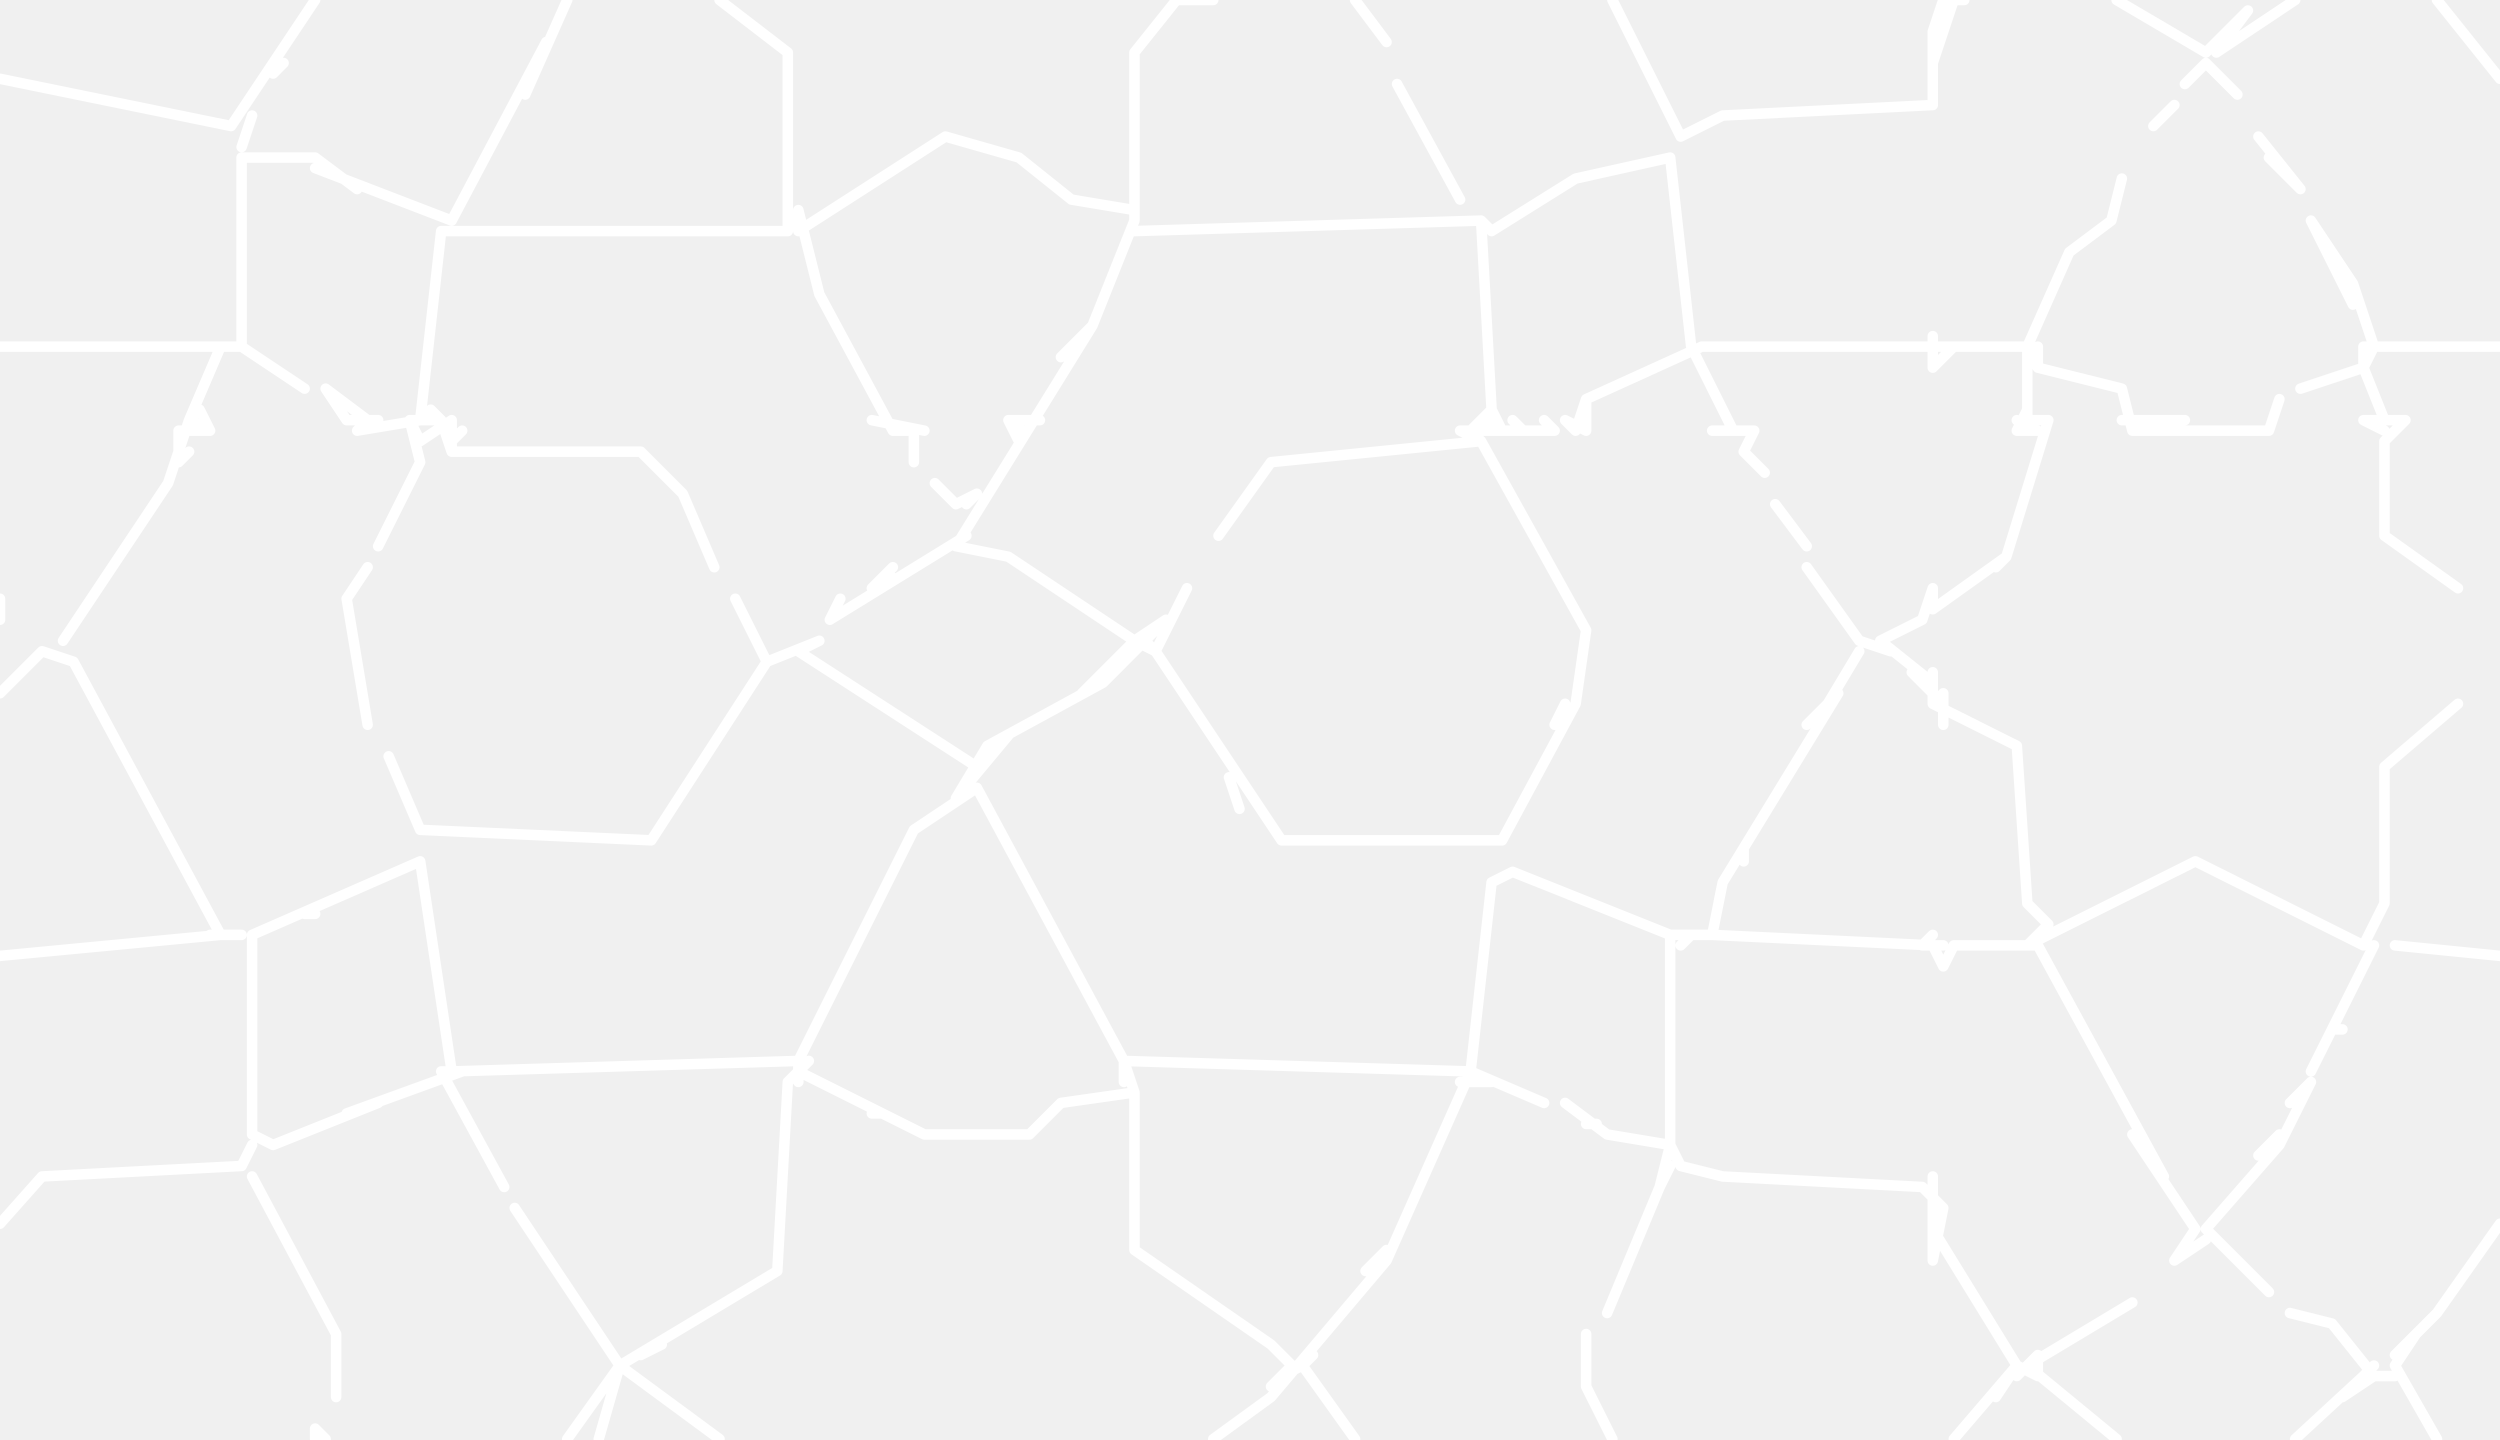
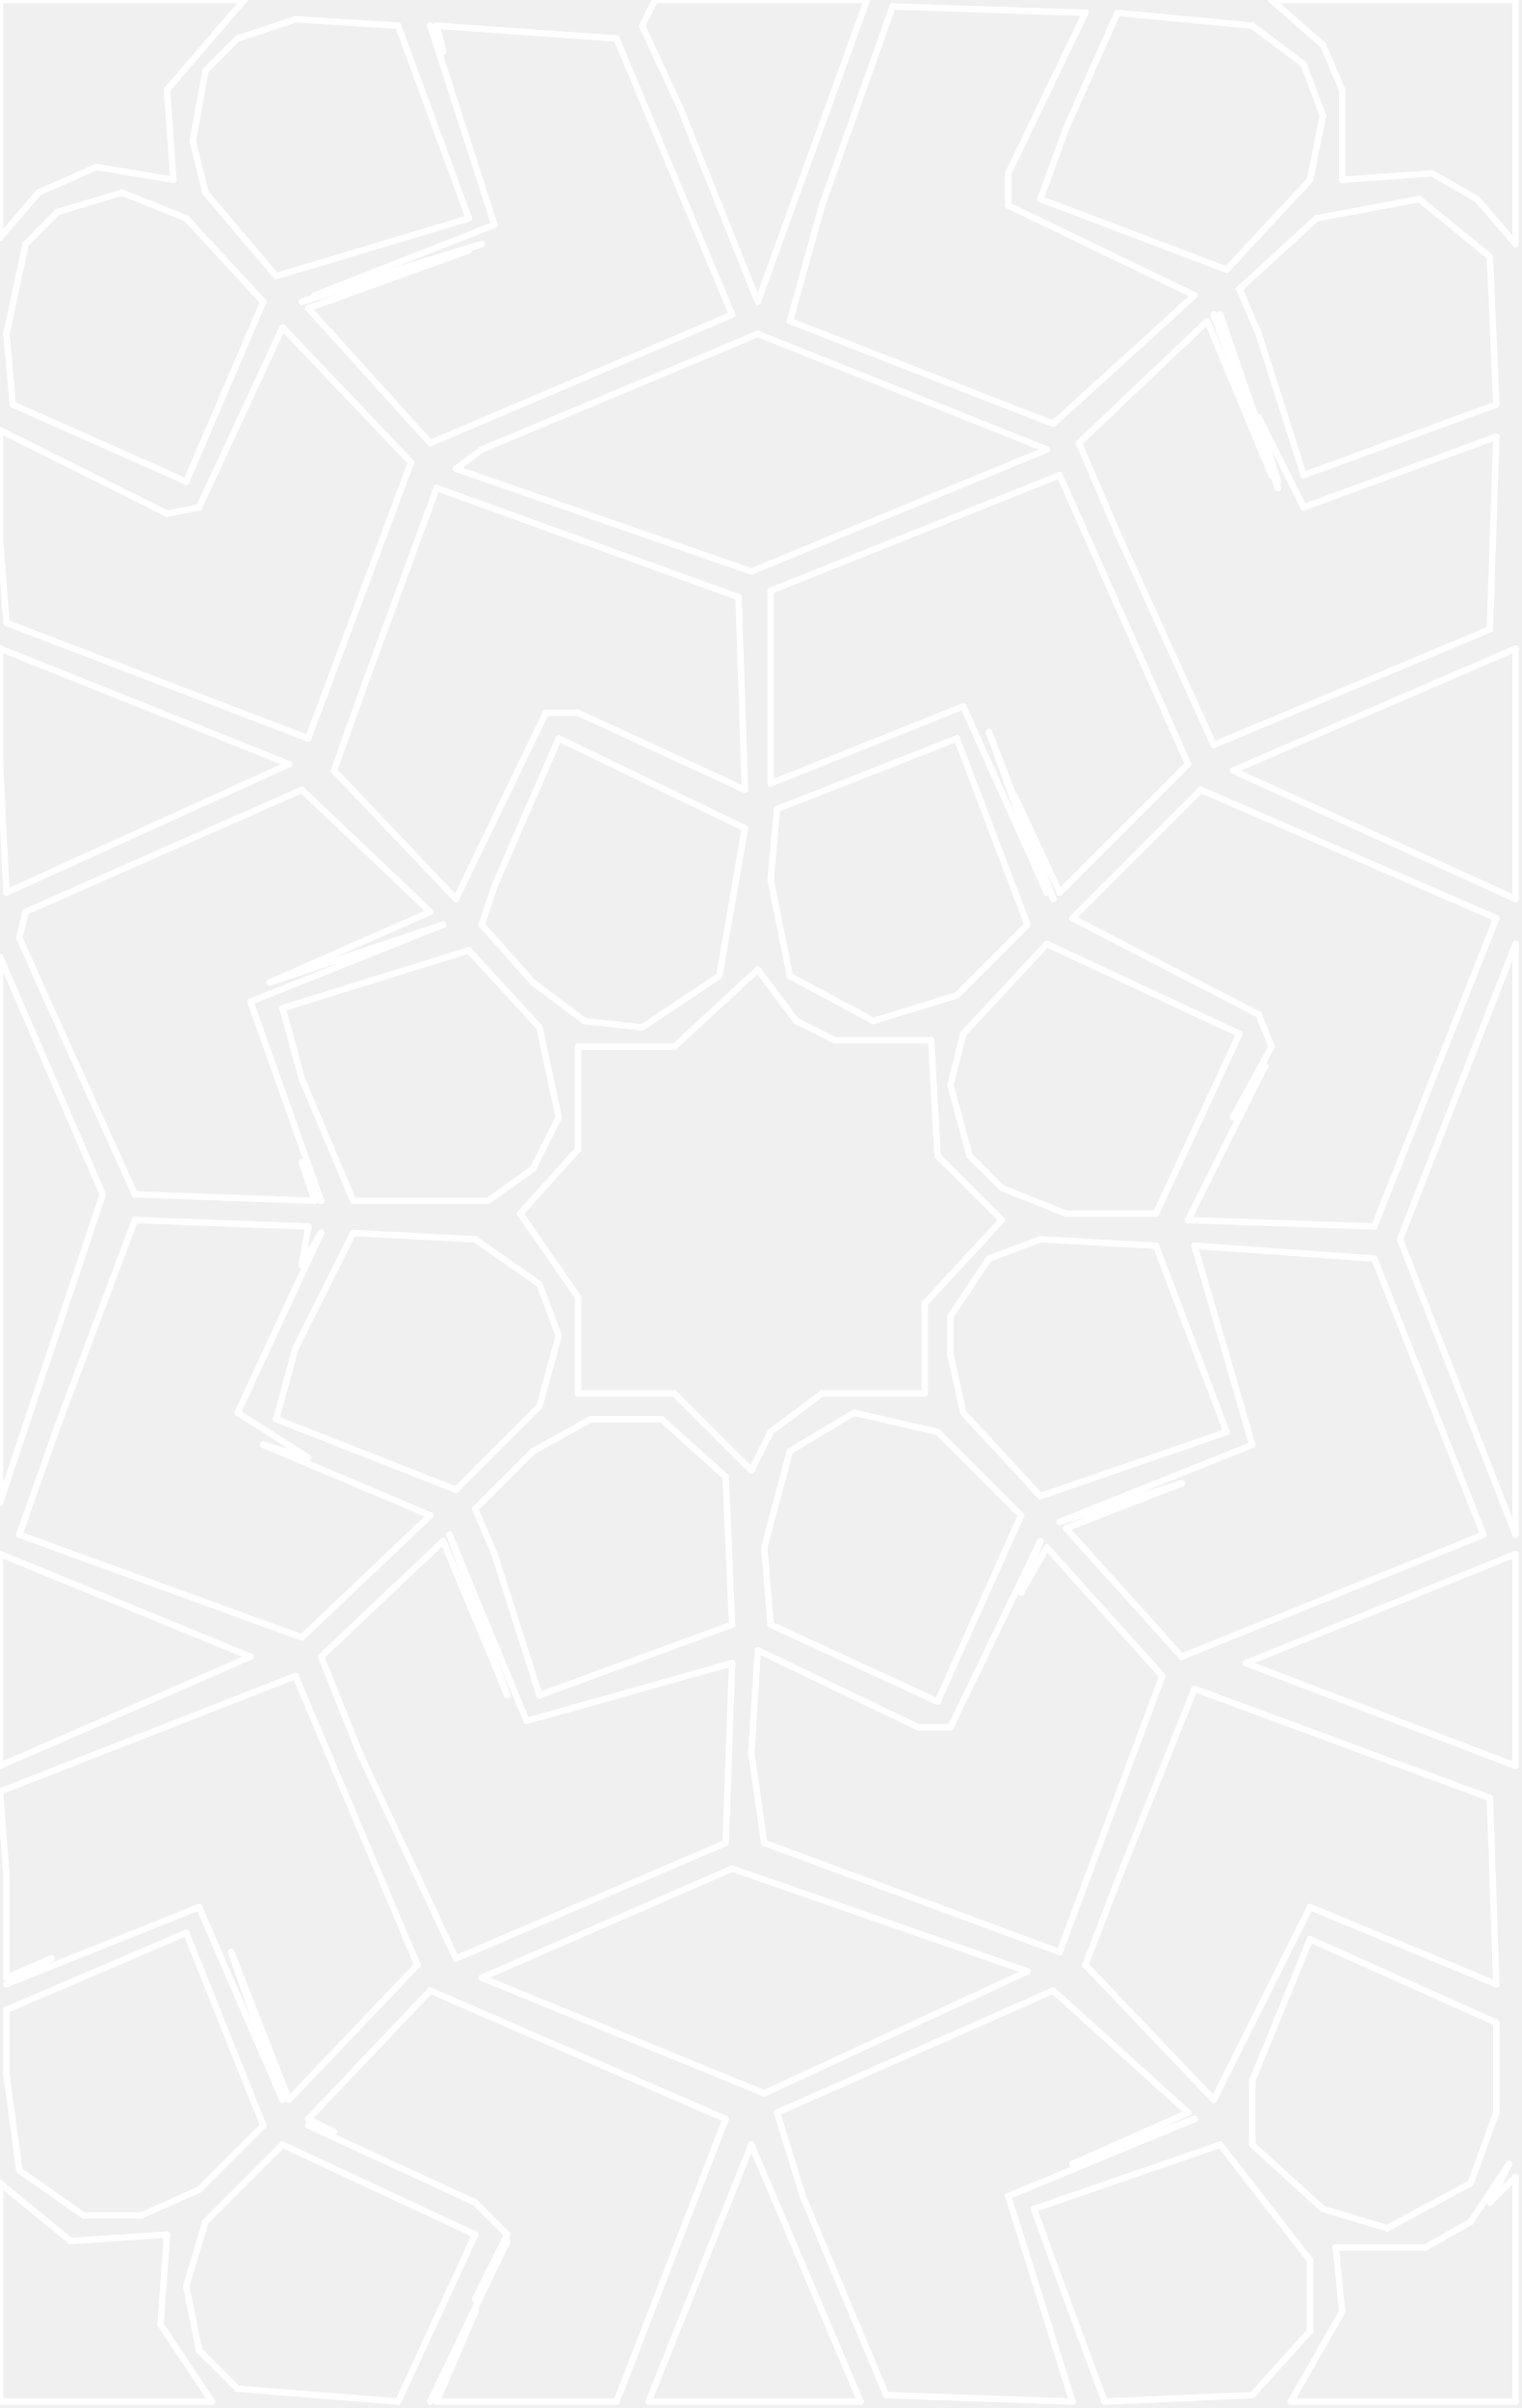
- <svg xmlns="http://www.w3.org/2000/svg" width="238" height="137" viewBox="0 0 238 137">
-   <path d="M 116.0,51.0 L 121.0,44.0 L 141.0,42.0 L 151.0,60.0 L 150.0,67.0 L 143.0,80.0 L 122.0,80.0 L 110.0,62.0 L 113.0,56.0 M 218.0,105.0 L 220.0,103.0 L 217.0,109.0 L 210.0,117.0 L 216.0,123.0 M 149.0,105.0 L 153.0,108.0 L 159.0,109.0 L 159.0,89.0 L 144.0,83.0 L 142.0,84.0 L 140.0,102.0 L 107.0,101.0 L 93.0,75.0 L 87.0,79.0 L 76.0,101.0 L 43.0,102.0 L 40.0,82.0 L 24.0,89.0 L 24.0,108.0 L 26.0,109.0 L 36.0,105.0 M 172.0,69.0 L 175.0,66.0 L 164.0,84.0 L 163.0,89.0 L 184.0,90.0 L 185.0,92.0 L 186.0,90.0 L 194.0,90.0 L 206.0,112.0 M 70.0,57.0 L 73.0,63.0 L 62.0,80.0 L 40.0,79.0 L 37.0,72.0 M 36.0,52.0 L 40.0,44.0 L 39.0,40.0 L 40.0,42.0 L 43.0,40.0 L 43.0,43.0 L 61.0,43.0 L 65.0,47.0 L 68.0,54.0 M 234.0,56.0 L 227.0,51.0 L 227.0,42.0 L 229.0,40.0 L 227.0,40.0 L 225.0,35.0 L 219.0,37.0 M 68.5,137.0 L 59.0,130.0 L 74.0,121.0 L 75.0,103.0 L 77.0,101.0 L 76.0,102.0 L 88.0,108.0 L 98.0,108.0 L 101.0,105.0 L 108.0,104.0 L 108.0,119.0 L 121.0,128.0 L 123.0,130.0 L 122.0,131.0 L 124.0,130.0 L 129.0,137.0 M 151.0,38.0 L 150.0,41.0 L 149.0,40.0 L 151.0,41.0 L 151.0,38.0 L 162.0,33.0 L 193.0,33.0 L 193.0,40.0 L 195.0,40.0 L 191.0,53.0 L 184.0,58.0 L 184.0,56.0 L 183.0,59.0 L 179.0,61.0 L 184.0,65.0 L 184.0,67.0 L 192.0,71.0 L 193.0,86.0 L 195.0,88.0 L 193.0,90.0 L 209.0,82.0 L 225.0,90.0 L 227.0,86.0 L 227.0,73.0 L 234.0,67.0 M 187.0,0.0 L 185.0,0.0 L 184.0,3.0 L 184.0,10.0 L 164.0,11.0 L 160.0,13.0 L 153.5,0.0 M 202.0,17.0 L 201.0,21.0 L 197.0,24.0 L 193.0,33.0 L 194.0,35.0 L 202.0,37.0 L 203.0,41.0 L 216.0,41.0 L 217.0,38.0 M 34.0,40.0 L 36.0,40.0 L 33.0,40.0 L 31.0,37.0 L 35.0,40.0 L 34.0,41.0 L 40.0,40.0 L 42.0,22.0 L 75.0,22.0 L 75.0,5.0 L 68.5,0.0 M 29.0,37.0 L 23.0,33.0 L 23.0,15.0 L 30.0,15.0 L 34.0,18.0 M 139.0,19.0 L 133.0,8.0 M 115.5,0.0 L 112.0,0.0 L 108.0,5.0 L 108.0,21.0 L 104.0,31.0 L 91.0,52.0 L 96.0,53.0 L 108.0,61.0 L 103.0,66.0 L 106.0,63.0 M 218.5,0.0 L 211.0,5.0 L 214.0,1.0 L 210.0,5.0 L 201.5,0.0 M 186.0,137.0 L 192.0,130.0 L 184.0,117.0 L 184.0,120.0 L 185.0,115.0 L 183.0,113.0 L 164.0,112.0 L 160.0,111.0 L 159.0,109.0 L 158.0,113.0 L 159.0,111.0 M 172.0,52.0 L 169.0,48.0 M 216.0,15.0 L 219.0,18.0 L 215.0,13.0 M 203.0,124.0 L 193.0,130.0 L 201.5,137.0 M 6.0,61.0 L 16.0,46.0 L 18.0,40.0 L 19.0,39.0 L 20.0,41.0 L 17.0,41.0 L 17.0,44.0 L 18.0,43.0 M 24.0,109.0 L 23.0,111.0 L 4.0,112.0 L 0.0,116.5 M 32.0,133.0 L 32.0,127.0 L 24.0,112.0 M 238.0,7.5 L 232.0,0.0 M 115.5,137.0 L 121.0,133.0 L 132.0,120.0 L 140.0,102.0 L 147.0,105.0 M 30.0,16.0 L 43.0,21.0 L 52.0,4.0 M 151.0,127.0 L 151.0,132.0 L 153.5,137.0 M 108.0,22.0 L 141.0,21.0 L 142.0,39.0 L 140.0,41.0 L 142.0,39.0 L 142.0,41.0 L 139.0,41.0 L 141.0,42.0 L 140.0,41.0 L 142.0,41.0 L 142.0,39.0 L 143.0,41.0 L 148.0,41.0 L 147.0,40.0 M 168.0,45.0 L 166.0,43.0 L 167.0,41.0 L 163.0,41.0 L 165.0,41.0 L 161.0,33.0 L 159.0,15.0 L 150.0,17.0 L 142.0,22.0 L 141.0,21.0 M 0.0,66.0 L 4.0,62.0 L 7.0,63.0 L 21.0,89.0 L 0.0,91.0 M 87.0,44.0 L 87.0,41.0 L 85.0,41.0 L 78.0,28.0 L 76.0,20.0 L 76.0,22.0 L 90.0,13.0 L 97.0,15.0 L 102.0,19.0 L 108.0,20.0 M 30.0,0.0 L 22.0,12.0 L 0.0,7.5 M 80.0,57.0 L 79.0,59.0 L 92.0,51.0 M 23.0,89.0 L 20.0,89.0 M 228.0,90.0 L 238.0,91.0 M 151.0,107.0 L 152.0,107.0 M 48.0,113.0 L 42.0,102.0 L 44.0,102.0 L 33.0,106.0 M 160.0,90.0 L 161.0,89.0 L 159.0,89.0 L 163.0,89.0 M 96.0,70.0 L 91.0,76.0 L 94.0,71.0 L 105.0,65.0 L 111.0,59.0 L 108.0,61.0 L 110.0,62.0 L 109.0,61.0 M 129.0,0.0 L 132.0,4.0 M 203.0,108.0 L 209.0,117.0 L 207.0,120.0 L 210.0,118.0 M 223.0,133.0 L 226.0,131.0 L 222.0,126.0 L 218.0,125.0 M 39.0,40.0 L 42.0,40.0 L 43.0,43.0 M 166.0,82.0 L 166.0,81.0 M 23.0,33.0 L 0.0,33.0 M 158.0,113.0 L 153.0,125.0 M 238.0,33.0 L 225.0,33.0 L 225.0,35.0 L 226.0,33.0 L 224.0,27.0 L 220.0,21.0 L 224.0,29.0 M 222.0,98.0 L 223.0,98.0 M 202.0,40.0 L 204.0,40.0 L 202.0,40.0 M 148.0,69.0 L 149.0,67.0 M 207.0,10.0 L 205.0,12.0 M 24.0,11.0 L 23.0,14.0 M 30.0,137.0 L 30.0,136.0 L 31.0,137.0 M 238.0,116.5 L 232.0,125.0 L 228.0,129.0 L 230.0,127.0 L 228.0,130.0 L 232.0,137.0 M 83.0,40.0 L 88.0,41.0 M 204.0,40.0 L 208.0,40.0 M 217.0,108.0 L 215.0,110.0 M 49.0,115.0 L 59.0,130.0 L 57.0,137.0 M 226.0,90.0 L 220.0,102.0 M 172.0,54.0 L 177.0,61.0 L 180.0,62.0 M 89.0,46.0 L 91.0,48.0 L 93.0,47.0 L 92.0,48.0 M 104.0,31.0 L 101.0,34.0 M 21.0,33.0 L 18.0,40.0 L 20.0,41.0 L 18.0,41.0 M 184.0,32.0 L 184.0,35.0 L 184.0,33.0 L 186.0,33.0 L 184.0,35.0 M 124.0,130.0 L 125.0,129.0 M 0.0,59.0 L 0.0,57.0 M 63.0,128.0 L 61.0,129.0 M 83.0,106.0 L 84.0,106.0 M 132.0,119.0 L 130.0,121.0 M 194.0,35.0 L 194.0,33.0 M 99.0,40.0 L 96.0,40.0 L 97.0,42.0 L 97.0,40.0 M 73.0,63.0 L 78.0,61.0 L 76.0,62.0 L 93.0,73.0 M 182.0,64.0 L 184.0,66.0 L 184.0,64.0 M 54.0,0.0 L 50.0,9.0 M 59.0,130.0 L 54.0,137.0 M 117.0,74.0 L 118.0,77.0 M 142.0,103.0 L 139.0,103.0 M 190.0,133.0 L 192.0,130.0 L 194.0,131.0 L 194.0,129.0 L 192.0,131.0 M 184.0,67.0 L 185.0,66.0 L 185.0,69.0 M 121.0,132.0 L 122.0,131.0 M 76.0,101.0 L 76.0,103.0 M 35.0,54.0 L 33.0,57.0 L 35.0,69.0 M 190.0,54.0 L 191.0,53.0 M 108.0,104.0 L 107.0,101.0 L 107.0,103.0 M 184.0,112.0 L 184.0,117.0 M 174.0,67.0 L 177.0,62.0 M 184.0,89.0 L 183.0,90.0 L 185.0,90.0 M 213.0,9.0 L 210.0,6.0 L 208.0,8.0 M 227.0,40.0 L 225.0,40.0 L 227.0,41.0 M 85.0,54.0 L 83.0,56.0 L 85.0,55.0 M 218.5,137.0 L 225.0,131.0 L 228.0,131.0 L 225.0,131.0 L 226.0,130.0 M 41.0,39.0 L 40.0,40.0 L 42.0,40.0 L 41.0,39.0 L 43.0,42.0 L 44.0,41.0 M 144.0,41.0 L 141.0,41.0 L 145.0,41.0 L 144.0,40.0 M 30.0,87.0 L 29.0,87.0 M 194.0,41.0 L 192.0,41.0 L 193.0,39.0 L 193.0,41.0 L 192.0,40.0 M 27.0,6.0 L 26.0,7.0 M 142.0,40.0 L 141.0,41.0 L 143.0,41.0 L 142.0,40.0 M 186.0,0.0 L 184.0,6.0" fill="none" stroke="#FFFFFF" stroke-width="1.0" stroke-linecap="round" stroke-linejoin="round" />
+ <svg xmlns="http://www.w3.org/2000/svg" width="237" height="375" viewBox="0 0 237 375">
+   <g fill="none" stroke="#FFFFFF" stroke-width="1.0" stroke-linecap="round" stroke-linejoin="round">
+     <line x1="0.0" y1="0.0" x2="0.0" y2="14.0" />
+     <line x1="0.0" y1="0.0" x2="38.0" y2="0.0" />
+     <line x1="0.0" y1="14.0" x2="0.0" y2="37.0" />
+     <line x1="0.0" y1="37.0" x2="6.0" y2="30.0" />
+     <line x1="0.0" y1="67.0" x2="0.0" y2="84.0" />
+     <line x1="0.0" y1="67.0" x2="26.0" y2="80.0" />
+     <line x1="0.0" y1="84.0" x2="1.0" y2="97.0" />
+     <line x1="0.0" y1="101.0" x2="0.0" y2="119.0" />
+     <line x1="0.0" y1="101.0" x2="45.0" y2="119.0" />
+     <line x1="0.0" y1="119.0" x2="1.0" y2="139.0" />
+     <line x1="0.0" y1="149.0" x2="0.0" y2="191.0" />
+     <line x1="0.0" y1="149.0" x2="16.0" y2="186.0" />
+     <line x1="0.0" y1="191.0" x2="0.0" y2="234.0" />
+     <line x1="0.0" y1="234.0" x2="16.0" y2="186.0" />
+     <line x1="0.0" y1="242.0" x2="0.0" y2="258.0" />
+     <line x1="0.0" y1="242.0" x2="39.0" y2="258.0" />
+     <line x1="0.0" y1="258.0" x2="0.0" y2="275.0" />
+     <line x1="0.0" y1="275.0" x2="39.0" y2="258.0" />
+     <line x1="0.0" y1="279.0" x2="1.0" y2="292.0" />
+     <line x1="0.0" y1="279.0" x2="46.0" y2="261.0" />
+     <line x1="0.0" y1="340.0" x2="0.0" y2="360.0" />
+     <line x1="0.0" y1="340.0" x2="11.0" y2="349.0" />
+     <line x1="0.0" y1="360.0" x2="0.0" y2="374.0" />
+     <line x1="0.0" y1="374.0" x2="33.0" y2="374.0" />
+     <line x1="1.0" y1="52.0" x2="2.0" y2="63.0" />
+     <line x1="1.0" y1="52.0" x2="4.0" y2="38.0" />
+     <line x1="1.0" y1="97.0" x2="48.0" y2="115.0" />
+     <line x1="1.0" y1="139.0" x2="45.0" y2="119.0" />
+     <line x1="1.0" y1="292.0" x2="1.0" y2="308.0" />
+     <line x1="1.0" y1="308.0" x2="8.0" y2="305.0" />
+     <line x1="1.0" y1="309.0" x2="8.0" y2="305.0" />
+     <line x1="1.0" y1="309.0" x2="31.0" y2="297.0" />
+     <line x1="1.0" y1="313.0" x2="1.0" y2="323.0" />
+     <line x1="1.0" y1="313.0" x2="29.0" y2="301.0" />
+     <line x1="1.0" y1="323.0" x2="3.0" y2="338.0" />
+     <line x1="2.0" y1="63.0" x2="29.0" y2="75.0" />
+     <line x1="3.0" y1="146.0" x2="4.0" y2="142.0" />
+     <line x1="3.0" y1="146.0" x2="7.0" y2="155.0" />
+     <line x1="3.0" y1="239.0" x2="9.0" y2="222.0" />
+     <line x1="3.0" y1="239.0" x2="47.0" y2="255.0" />
+     <line x1="3.0" y1="338.0" x2="13.0" y2="345.0" />
+     <line x1="4.0" y1="38.0" x2="9.0" y2="33.0" />
+     <line x1="4.0" y1="142.0" x2="47.0" y2="123.0" />
+     <line x1="6.0" y1="30.0" x2="15.0" y2="26.0" />
+     <line x1="7.0" y1="155.0" x2="21.0" y2="186.0" />
+     <line x1="9.0" y1="33.0" x2="19.0" y2="30.0" />
+     <line x1="9.0" y1="222.0" x2="21.0" y2="190.0" />
+     <line x1="11.0" y1="349.0" x2="26.0" y2="348.0" />
+     <line x1="13.0" y1="345.0" x2="22.0" y2="345.0" />
+     <line x1="15.0" y1="26.0" x2="27.0" y2="28.0" />
+     <line x1="19.0" y1="30.0" x2="29.0" y2="34.0" />
+     <line x1="21.0" y1="186.0" x2="49.0" y2="187.0" />
+     <line x1="21.0" y1="190.0" x2="48.0" y2="191.0" />
+     <line x1="22.0" y1="345.0" x2="31.0" y2="341.0" />
+     <line x1="25.0" y1="362.0" x2="26.0" y2="348.0" />
+     <line x1="25.0" y1="362.0" x2="33.0" y2="374.0" />
+     <line x1="26.0" y1="14.0" x2="27.0" y2="28.0" />
+     <line x1="26.0" y1="14.0" x2="38.0" y2="0.0" />
+     <line x1="26.0" y1="80.0" x2="31.0" y2="79.0" />
+     <line x1="29.0" y1="34.0" x2="41.0" y2="47.0" />
+     <line x1="29.0" y1="75.0" x2="41.0" y2="47.0" />
+     <line x1="29.0" y1="301.0" x2="41.0" y2="331.0" />
+     <line x1="29.0" y1="356.0" x2="31.0" y2="366.0" />
+     <line x1="29.0" y1="356.0" x2="32.0" y2="346.0" />
+     <line x1="30.0" y1="22.0" x2="32.0" y2="11.0" />
+     <line x1="30.0" y1="22.0" x2="32.0" y2="30.0" />
+     <line x1="31.0" y1="79.0" x2="44.0" y2="51.0" />
+     <line x1="31.0" y1="297.0" x2="44.0" y2="327.0" />
+     <line x1="31.0" y1="341.0" x2="41.0" y2="331.0" />
+     <line x1="31.0" y1="366.0" x2="37.0" y2="372.0" />
+     <line x1="32.0" y1="11.0" x2="37.0" y2="6.0" />
+     <line x1="32.0" y1="30.0" x2="43.0" y2="43.0" />
+     <line x1="32.0" y1="346.0" x2="44.0" y2="334.0" />
+     <line x1="36.0" y1="304.0" x2="44.0" y2="327.0" />
+     <line x1="36.0" y1="304.0" x2="45.0" y2="327.0" />
+     <line x1="37.0" y1="6.0" x2="46.0" y2="3.0" />
+     <line x1="37.0" y1="220.0" x2="48.0" y2="227.0" />
+     <line x1="37.0" y1="220.0" x2="50.0" y2="192.0" />
+     <line x1="37.0" y1="372.0" x2="62.0" y2="374.0" />
+     <line x1="39.0" y1="156.0" x2="50.0" y2="187.0" />
+     <line x1="39.0" y1="156.0" x2="69.0" y2="144.0" />
+     <line x1="41.0" y1="225.0" x2="48.0" y2="227.0" />
+     <line x1="41.0" y1="225.0" x2="67.0" y2="236.0" />
+     <line x1="42.0" y1="153.0" x2="67.0" y2="142.0" />
+     <line x1="42.0" y1="153.0" x2="69.0" y2="144.0" />
+     <line x1="43.0" y1="43.0" x2="73.0" y2="34.0" />
+     <line x1="43.0" y1="221.0" x2="46.0" y2="210.0" />
+     <line x1="43.0" y1="221.0" x2="71.0" y2="232.0" />
+     <line x1="44.0" y1="51.0" x2="64.0" y2="72.0" />
+     <line x1="44.0" y1="157.0" x2="47.0" y2="168.0" />
+     <line x1="44.0" y1="157.0" x2="73.0" y2="148.0" />
+     <line x1="44.0" y1="334.0" x2="74.0" y2="348.0" />
+     <line x1="45.0" y1="327.0" x2="65.0" y2="306.0" />
+     <line x1="46.0" y1="3.0" x2="62.0" y2="4.0" />
+     <line x1="46.0" y1="210.0" x2="55.0" y2="192.0" />
+     <line x1="46.0" y1="261.0" x2="65.0" y2="306.0" />
+     <line x1="47.0" y1="47.0" x2="73.0" y2="39.0" />
+     <line x1="47.0" y1="47.0" x2="75.0" y2="38.0" />
+     <line x1="47.0" y1="123.0" x2="67.0" y2="142.0" />
+     <line x1="47.0" y1="168.0" x2="55.0" y2="187.0" />
+     <line x1="47.0" y1="181.0" x2="49.0" y2="187.0" />
+     <line x1="47.0" y1="181.0" x2="50.0" y2="187.0" />
+     <line x1="47.0" y1="197.0" x2="48.0" y2="191.0" />
+     <line x1="47.0" y1="197.0" x2="50.0" y2="192.0" />
+     <line x1="47.0" y1="255.0" x2="67.0" y2="236.0" />
+     <line x1="48.0" y1="48.0" x2="67.0" y2="69.0" />
+     <line x1="48.0" y1="48.0" x2="73.0" y2="39.0" />
+     <line x1="48.0" y1="115.0" x2="64.0" y2="72.0" />
+     <line x1="48.0" y1="330.0" x2="52.0" y2="332.0" />
+     <line x1="48.0" y1="330.0" x2="67.0" y2="310.0" />
+     <line x1="48.0" y1="331.0" x2="52.0" y2="332.0" />
+     <line x1="48.0" y1="331.0" x2="74.0" y2="343.0" />
+     <line x1="49.0" y1="46.0" x2="75.0" y2="38.0" />
+     <line x1="49.0" y1="46.0" x2="77.0" y2="35.0" />
+     <line x1="50.0" y1="258.0" x2="56.0" y2="273.0" />
+     <line x1="50.0" y1="258.0" x2="69.0" y2="240.0" />
+     <line x1="52.0" y1="120.0" x2="57.0" y2="106.0" />
+     <line x1="52.0" y1="120.0" x2="71.0" y2="140.0" />
+     <line x1="55.0" y1="187.0" x2="76.0" y2="187.0" />
+     <line x1="55.0" y1="192.0" x2="74.0" y2="193.0" />
+     <line x1="56.0" y1="273.0" x2="71.0" y2="305.0" />
+     <line x1="57.0" y1="106.0" x2="68.0" y2="76.0" />
+     <line x1="62.0" y1="4.0" x2="73.0" y2="34.0" />
+     <line x1="62.0" y1="374.0" x2="74.0" y2="348.0" />
+     <line x1="67.0" y1="4.0" x2="69.0" y2="8.0" />
+     <line x1="67.0" y1="4.0" x2="77.0" y2="35.0" />
+     <line x1="67.0" y1="69.0" x2="114.0" y2="49.0" />
+     <line x1="67.0" y1="310.0" x2="113.0" y2="330.0" />
+     <line x1="67.0" y1="374.0" x2="74.0" y2="360.0" />
+     <line x1="67.0" y1="374.0" x2="79.0" y2="349.0" />
+     <line x1="68.0" y1="4.0" x2="69.0" y2="8.0" />
+     <line x1="68.0" y1="4.0" x2="96.0" y2="6.0" />
+     <line x1="68.0" y1="76.0" x2="115.0" y2="93.0" />
+     <line x1="68.0" y1="374.0" x2="74.0" y2="360.0" />
+     <line x1="68.0" y1="374.0" x2="96.0" y2="374.0" />
+     <line x1="69.0" y1="240.0" x2="79.0" y2="264.0" />
+     <line x1="70.0" y1="239.0" x2="79.0" y2="264.0" />
+     <line x1="70.0" y1="239.0" x2="82.0" y2="268.0" />
+     <line x1="71.0" y1="73.0" x2="75.0" y2="70.0" />
+     <line x1="71.0" y1="73.0" x2="117.0" y2="89.0" />
+     <line x1="71.0" y1="140.0" x2="85.0" y2="111.0" />
+     <line x1="71.0" y1="232.0" x2="84.0" y2="219.0" />
+     <line x1="71.0" y1="305.0" x2="113.0" y2="287.0" />
+     <line x1="73.0" y1="148.0" x2="84.0" y2="160.0" />
+     <line x1="74.0" y1="193.0" x2="84.0" y2="200.0" />
+     <line x1="74.0" y1="235.0" x2="77.0" y2="242.0" />
+     <line x1="74.0" y1="235.0" x2="83.0" y2="226.0" />
+     <line x1="74.0" y1="343.0" x2="79.0" y2="348.0" />
+     <line x1="74.0" y1="358.0" x2="79.0" y2="348.0" />
+     <line x1="74.0" y1="358.0" x2="79.0" y2="349.0" />
+     <line x1="75.0" y1="70.0" x2="118.0" y2="52.0" />
+     <line x1="75.0" y1="144.0" x2="77.0" y2="138.0" />
+     <line x1="75.0" y1="144.0" x2="83.0" y2="153.0" />
+     <line x1="75.0" y1="308.0" x2="114.0" y2="291.0" />
+     <line x1="75.0" y1="308.0" x2="119.0" y2="326.0" />
+     <line x1="76.0" y1="187.0" x2="83.0" y2="182.0" />
+     <line x1="77.0" y1="138.0" x2="87.0" y2="115.0" />
+     <line x1="77.0" y1="242.0" x2="84.0" y2="264.0" />
+     <line x1="81.0" y1="189.0" x2="90.0" y2="179.0" />
+     <line x1="81.0" y1="189.0" x2="90.0" y2="202.0" />
+     <line x1="82.0" y1="268.0" x2="114.0" y2="259.0" />
+     <line x1="83.0" y1="153.0" x2="91.0" y2="159.0" />
+     <line x1="83.0" y1="182.0" x2="87.0" y2="174.0" />
+     <line x1="83.0" y1="226.0" x2="92.0" y2="221.0" />
+     <line x1="84.0" y1="160.0" x2="87.0" y2="174.0" />
+     <line x1="84.0" y1="200.0" x2="87.0" y2="208.0" />
+     <line x1="84.0" y1="219.0" x2="87.0" y2="208.0" />
+     <line x1="84.0" y1="264.0" x2="114.0" y2="253.0" />
+     <line x1="85.0" y1="111.0" x2="90.0" y2="111.0" />
+     <line x1="87.0" y1="115.0" x2="116.0" y2="129.0" />
+     <line x1="90.0" y1="111.0" x2="116.0" y2="123.0" />
+     <line x1="90.0" y1="163.0" x2="90.0" y2="179.0" />
+     <line x1="90.0" y1="163.0" x2="105.0" y2="163.0" />
+     <line x1="90.0" y1="202.0" x2="90.0" y2="217.0" />
+     <line x1="90.0" y1="217.0" x2="105.0" y2="217.0" />
+     <line x1="91.0" y1="159.0" x2="100.0" y2="160.0" />
+     <line x1="92.0" y1="221.0" x2="103.0" y2="221.0" />
+     <line x1="96.0" y1="6.0" x2="114.0" y2="49.0" />
+     <line x1="96.0" y1="374.0" x2="113.0" y2="330.0" />
+     <line x1="100.0" y1="4.0" x2="102.0" y2="0.0" />
+     <line x1="100.0" y1="4.0" x2="106.0" y2="17.0" />
+     <line x1="100.0" y1="160.0" x2="112.0" y2="152.0" />
+     <line x1="101.0" y1="374.0" x2="107.0" y2="359.0" />
+     <line x1="101.0" y1="374.0" x2="134.0" y2="374.0" />
+     <line x1="102.0" y1="0.0" x2="135.0" y2="0.0" />
+     <line x1="103.0" y1="221.0" x2="113.0" y2="230.0" />
+     <line x1="105.0" y1="163.0" x2="118.0" y2="151.0" />
+     <line x1="105.0" y1="217.0" x2="117.0" y2="229.0" />
+     <line x1="106.0" y1="17.0" x2="118.0" y2="47.0" />
+     <line x1="107.0" y1="359.0" x2="117.0" y2="334.0" />
+     <line x1="112.0" y1="152.0" x2="116.0" y2="129.0" />
+     <line x1="113.0" y1="230.0" x2="114.0" y2="253.0" />
+     <line x1="113.0" y1="287.0" x2="114.0" y2="259.0" />
+     <line x1="114.0" y1="291.0" x2="160.0" y2="307.0" />
+     <line x1="115.0" y1="93.0" x2="116.0" y2="123.0" />
+     <line x1="117.0" y1="89.0" x2="163.0" y2="70.0" />
+     <line x1="117.0" y1="229.0" x2="120.0" y2="223.0" />
+     <line x1="117.0" y1="273.0" x2="118.0" y2="257.0" />
+     <line x1="117.0" y1="273.0" x2="119.0" y2="287.0" />
+     <line x1="117.0" y1="334.0" x2="134.0" y2="374.0" />
+     <line x1="118.0" y1="47.0" x2="135.0" y2="0.0" />
+     <line x1="118.0" y1="52.0" x2="163.0" y2="70.0" />
+     <line x1="118.0" y1="151.0" x2="124.0" y2="159.0" />
+     <line x1="118.0" y1="257.0" x2="143.0" y2="269.0" />
+     <line x1="119.0" y1="241.0" x2="120.0" y2="253.0" />
+     <line x1="119.0" y1="241.0" x2="123.0" y2="226.0" />
+     <line x1="119.0" y1="287.0" x2="165.0" y2="304.0" />
+     <line x1="119.0" y1="326.0" x2="160.0" y2="307.0" />
+     <line x1="120.0" y1="92.0" x2="120.0" y2="105.0" />
+     <line x1="120.0" y1="92.0" x2="165.0" y2="74.0" />
+     <line x1="120.0" y1="105.0" x2="120.0" y2="122.0" />
+     <line x1="120.0" y1="122.0" x2="150.0" y2="110.0" />
+     <line x1="120.0" y1="137.0" x2="121.0" y2="126.0" />
+     <line x1="120.0" y1="137.0" x2="123.0" y2="152.0" />
+     <line x1="120.0" y1="223.0" x2="128.0" y2="217.0" />
+     <line x1="120.0" y1="253.0" x2="146.0" y2="265.0" />
+     <line x1="121.0" y1="126.0" x2="149.0" y2="115.0" />
+     <line x1="121.0" y1="329.0" x2="125.0" y2="342.0" />
+     <line x1="121.0" y1="329.0" x2="164.0" y2="310.0" />
+     <line x1="123.0" y1="50.0" x2="128.0" y2="32.0" />
+     <line x1="123.0" y1="50.0" x2="164.0" y2="66.0" />
+     <line x1="123.0" y1="152.0" x2="136.0" y2="159.0" />
+     <line x1="123.0" y1="226.0" x2="133.0" y2="220.0" />
+     <line x1="124.0" y1="159.0" x2="130.0" y2="162.0" />
+     <line x1="125.0" y1="342.0" x2="138.0" y2="373.0" />
+     <line x1="128.0" y1="32.0" x2="139.0" y2="1.0" />
+     <line x1="128.0" y1="217.0" x2="144.0" y2="217.0" />
+     <line x1="130.0" y1="162.0" x2="145.0" y2="162.0" />
+     <line x1="133.0" y1="220.0" x2="146.0" y2="223.0" />
+     <line x1="136.0" y1="159.0" x2="149.0" y2="155.0" />
+     <line x1="138.0" y1="373.0" x2="167.0" y2="374.0" />
+     <line x1="139.0" y1="1.0" x2="169.0" y2="2.0" />
+     <line x1="143.0" y1="269.0" x2="148.0" y2="269.0" />
+     <line x1="144.0" y1="203.0" x2="144.0" y2="217.0" />
+     <line x1="144.0" y1="203.0" x2="156.0" y2="190.0" />
+     <line x1="145.0" y1="162.0" x2="146.0" y2="180.0" />
+     <line x1="146.0" y1="180.0" x2="156.0" y2="190.0" />
+     <line x1="146.0" y1="223.0" x2="159.0" y2="236.0" />
+     <line x1="146.0" y1="265.0" x2="159.0" y2="236.0" />
+     <line x1="148.0" y1="169.0" x2="150.0" y2="161.0" />
+     <line x1="148.0" y1="169.0" x2="151.0" y2="180.0" />
+     <line x1="148.0" y1="205.0" x2="148.0" y2="211.0" />
+     <line x1="148.0" y1="205.0" x2="154.0" y2="196.0" />
+     <line x1="148.0" y1="211.0" x2="150.0" y2="220.0" />
+     <line x1="148.0" y1="269.0" x2="162.0" y2="240.0" />
+     <line x1="149.0" y1="115.0" x2="160.0" y2="144.0" />
+     <line x1="149.0" y1="155.0" x2="160.0" y2="144.0" />
+     <line x1="150.0" y1="110.0" x2="163.0" y2="139.0" />
+     <line x1="150.0" y1="161.0" x2="163.0" y2="147.0" />
+     <line x1="150.0" y1="220.0" x2="162.0" y2="233.0" />
+     <line x1="151.0" y1="180.0" x2="156.0" y2="185.0" />
+     <line x1="154.0" y1="114.0" x2="163.0" y2="139.0" />
+     <line x1="154.0" y1="114.0" x2="164.0" y2="140.0" />
+     <line x1="154.0" y1="196.0" x2="162.0" y2="193.0" />
+     <line x1="156.0" y1="185.0" x2="166.0" y2="189.0" />
+     <line x1="157.0" y1="27.0" x2="157.0" y2="32.0" />
+     <line x1="157.0" y1="27.0" x2="169.0" y2="2.0" />
+     <line x1="157.0" y1="32.0" x2="186.0" y2="46.0" />
+     <line x1="157.0" y1="342.0" x2="167.0" y2="374.0" />
+     <line x1="157.0" y1="342.0" x2="186.0" y2="330.0" />
+     <line x1="158.0" y1="124.0" x2="164.0" y2="140.0" />
+     <line x1="158.0" y1="124.0" x2="165.0" y2="139.0" />
+     <line x1="159.0" y1="248.0" x2="162.0" y2="240.0" />
+     <line x1="159.0" y1="248.0" x2="163.0" y2="241.0" />
+     <line x1="161.0" y1="344.0" x2="165.0" y2="355.0" />
+     <line x1="161.0" y1="344.0" x2="190.0" y2="334.0" />
+     <line x1="162.0" y1="31.0" x2="166.0" y2="20.0" />
+     <line x1="162.0" y1="31.0" x2="191.0" y2="42.0" />
+     <line x1="162.0" y1="193.0" x2="180.0" y2="194.0" />
+     <line x1="162.0" y1="233.0" x2="191.0" y2="223.0" />
+     <line x1="163.0" y1="147.0" x2="193.0" y2="161.0" />
+     <line x1="163.0" y1="241.0" x2="181.0" y2="261.0" />
+     <line x1="164.0" y1="66.0" x2="186.0" y2="46.0" />
+     <line x1="164.0" y1="310.0" x2="185.0" y2="329.0" />
+     <line x1="165.0" y1="74.0" x2="185.0" y2="119.0" />
+     <line x1="165.0" y1="139.0" x2="185.0" y2="119.0" />
+     <line x1="165.0" y1="237.0" x2="184.0" y2="231.0" />
+     <line x1="165.0" y1="237.0" x2="195.0" y2="225.0" />
+     <line x1="165.0" y1="304.0" x2="181.0" y2="261.0" />
+     <line x1="165.0" y1="355.0" x2="172.0" y2="374.0" />
+     <line x1="166.0" y1="20.0" x2="174.0" y2="2.0" />
+     <line x1="166.0" y1="189.0" x2="180.0" y2="189.0" />
+     <line x1="166.0" y1="238.0" x2="184.0" y2="231.0" />
+     <line x1="166.0" y1="238.0" x2="184.0" y2="258.0" />
+     <line x1="167.0" y1="143.0" x2="187.0" y2="123.0" />
+     <line x1="167.0" y1="143.0" x2="196.0" y2="158.0" />
+     <line x1="167.0" y1="337.0" x2="185.0" y2="329.0" />
+     <line x1="167.0" y1="337.0" x2="186.0" y2="330.0" />
+     <line x1="168.0" y1="69.0" x2="174.0" y2="83.0" />
+     <line x1="168.0" y1="69.0" x2="188.0" y2="50.0" />
+     <line x1="169.0" y1="306.0" x2="174.0" y2="293.0" />
+     <line x1="169.0" y1="306.0" x2="189.0" y2="327.0" />
+     <line x1="172.0" y1="374.0" x2="195.0" y2="373.0" />
+     <line x1="174.0" y1="2.0" x2="195.0" y2="4.0" />
+     <line x1="174.0" y1="83.0" x2="189.0" y2="116.0" />
+     <line x1="174.0" y1="293.0" x2="186.0" y2="263.0" />
+     <line x1="180.0" y1="189.0" x2="193.0" y2="161.0" />
+     <line x1="180.0" y1="194.0" x2="191.0" y2="223.0" />
+     <line x1="184.0" y1="258.0" x2="231.0" y2="239.0" />
+     <line x1="185.0" y1="190.0" x2="197.0" y2="166.0" />
+     <line x1="185.0" y1="190.0" x2="214.0" y2="191.0" />
+     <line x1="186.0" y1="194.0" x2="195.0" y2="225.0" />
+     <line x1="186.0" y1="194.0" x2="214.0" y2="196.0" />
+     <line x1="186.0" y1="263.0" x2="232.0" y2="280.0" />
+     <line x1="187.0" y1="123.0" x2="233.0" y2="143.0" />
+     <line x1="188.0" y1="50.0" x2="198.0" y2="74.0" />
+     <line x1="189.0" y1="49.0" x2="198.0" y2="74.0" />
+     <line x1="189.0" y1="49.0" x2="199.0" y2="76.0" />
+     <line x1="189.0" y1="116.0" x2="232.0" y2="98.0" />
+     <line x1="189.0" y1="327.0" x2="204.0" y2="297.0" />
+     <line x1="190.0" y1="49.0" x2="199.0" y2="75.0" />
+     <line x1="190.0" y1="49.0" x2="199.0" y2="76.0" />
+     <line x1="190.0" y1="334.0" x2="204.0" y2="352.0" />
+     <line x1="191.0" y1="42.0" x2="204.0" y2="28.0" />
+     <line x1="192.0" y1="120.0" x2="236.0" y2="101.0" />
+     <line x1="192.0" y1="120.0" x2="236.0" y2="140.0" />
+     <line x1="192.0" y1="174.0" x2="197.0" y2="166.0" />
+     <line x1="192.0" y1="174.0" x2="198.0" y2="163.0" />
+     <line x1="193.0" y1="45.0" x2="196.0" y2="52.0" />
+     <line x1="193.0" y1="45.0" x2="205.0" y2="34.0" />
+     <line x1="194.0" y1="259.0" x2="236.0" y2="242.0" />
+     <line x1="194.0" y1="259.0" x2="236.0" y2="275.0" />
+     <line x1="195.0" y1="4.0" x2="203.0" y2="10.0" />
+     <line x1="195.0" y1="324.0" x2="195.0" y2="334.0" />
+     <line x1="195.0" y1="324.0" x2="204.0" y2="302.0" />
+     <line x1="195.0" y1="334.0" x2="206.0" y2="344.0" />
+     <line x1="195.0" y1="373.0" x2="204.0" y2="363.0" />
+     <line x1="196.0" y1="52.0" x2="203.0" y2="74.0" />
+     <line x1="196.0" y1="65.0" x2="199.0" y2="75.0" />
+     <line x1="196.0" y1="65.0" x2="203.0" y2="79.0" />
+     <line x1="196.0" y1="158.0" x2="198.0" y2="163.0" />
+     <line x1="198.0" y1="0.0" x2="206.0" y2="7.0" />
+     <line x1="198.0" y1="0.0" x2="236.0" y2="0.0" />
+     <line x1="201.0" y1="374.0" x2="209.0" y2="360.0" />
+     <line x1="201.0" y1="374.0" x2="236.0" y2="374.0" />
+     <line x1="203.0" y1="10.0" x2="206.0" y2="18.0" />
+     <line x1="203.0" y1="74.0" x2="233.0" y2="63.0" />
+     <line x1="203.0" y1="79.0" x2="233.0" y2="68.0" />
+     <line x1="204.0" y1="28.0" x2="206.0" y2="18.0" />
+     <line x1="204.0" y1="297.0" x2="233.0" y2="309.0" />
+     <line x1="204.0" y1="302.0" x2="233.0" y2="315.0" />
+     <line x1="204.0" y1="352.0" x2="204.0" y2="363.0" />
+     <line x1="205.0" y1="34.0" x2="221.0" y2="31.0" />
+     <line x1="206.0" y1="7.0" x2="209.0" y2="14.0" />
+     <line x1="206.0" y1="344.0" x2="216.0" y2="347.0" />
+     <line x1="208.0" y1="350.0" x2="209.0" y2="360.0" />
+     <line x1="208.0" y1="350.0" x2="222.0" y2="350.0" />
+     <line x1="209.0" y1="14.0" x2="209.0" y2="28.0" />
+     <line x1="209.0" y1="28.0" x2="223.0" y2="27.0" />
+     <line x1="214.0" y1="191.0" x2="233.0" y2="143.0" />
+     <line x1="214.0" y1="196.0" x2="231.0" y2="239.0" />
+     <line x1="216.0" y1="347.0" x2="229.0" y2="340.0" />
+     <line x1="218.0" y1="193.0" x2="236.0" y2="147.0" />
+     <line x1="218.0" y1="193.0" x2="236.0" y2="239.0" />
+     <line x1="221.0" y1="31.0" x2="232.0" y2="40.0" />
+     <line x1="222.0" y1="350.0" x2="229.0" y2="346.0" />
+     <line x1="223.0" y1="27.0" x2="230.0" y2="31.0" />
+     <line x1="229.0" y1="340.0" x2="233.0" y2="329.0" />
+     <line x1="229.0" y1="346.0" x2="235.0" y2="337.0" />
+     <line x1="230.0" y1="31.0" x2="236.0" y2="38.0" />
+     <line x1="232.0" y1="40.0" x2="233.0" y2="63.0" />
+     <line x1="232.0" y1="98.0" x2="233.0" y2="68.0" />
+     <line x1="232.0" y1="280.0" x2="233.0" y2="309.0" />
+     <line x1="232.0" y1="343.0" x2="235.0" y2="337.0" />
+     <line x1="232.0" y1="343.0" x2="236.0" y2="339.0" />
+     <line x1="233.0" y1="315.0" x2="233.0" y2="329.0" />
+     <line x1="236.0" y1="0.0" x2="236.0" y2="38.0" />
+     <line x1="236.0" y1="101.0" x2="236.0" y2="140.0" />
+     <line x1="236.0" y1="147.0" x2="236.0" y2="239.0" />
+     <line x1="236.0" y1="242.0" x2="236.0" y2="275.0" />
+     <line x1="236.0" y1="339.0" x2="236.0" y2="374.0" />
+   </g>
</svg>
